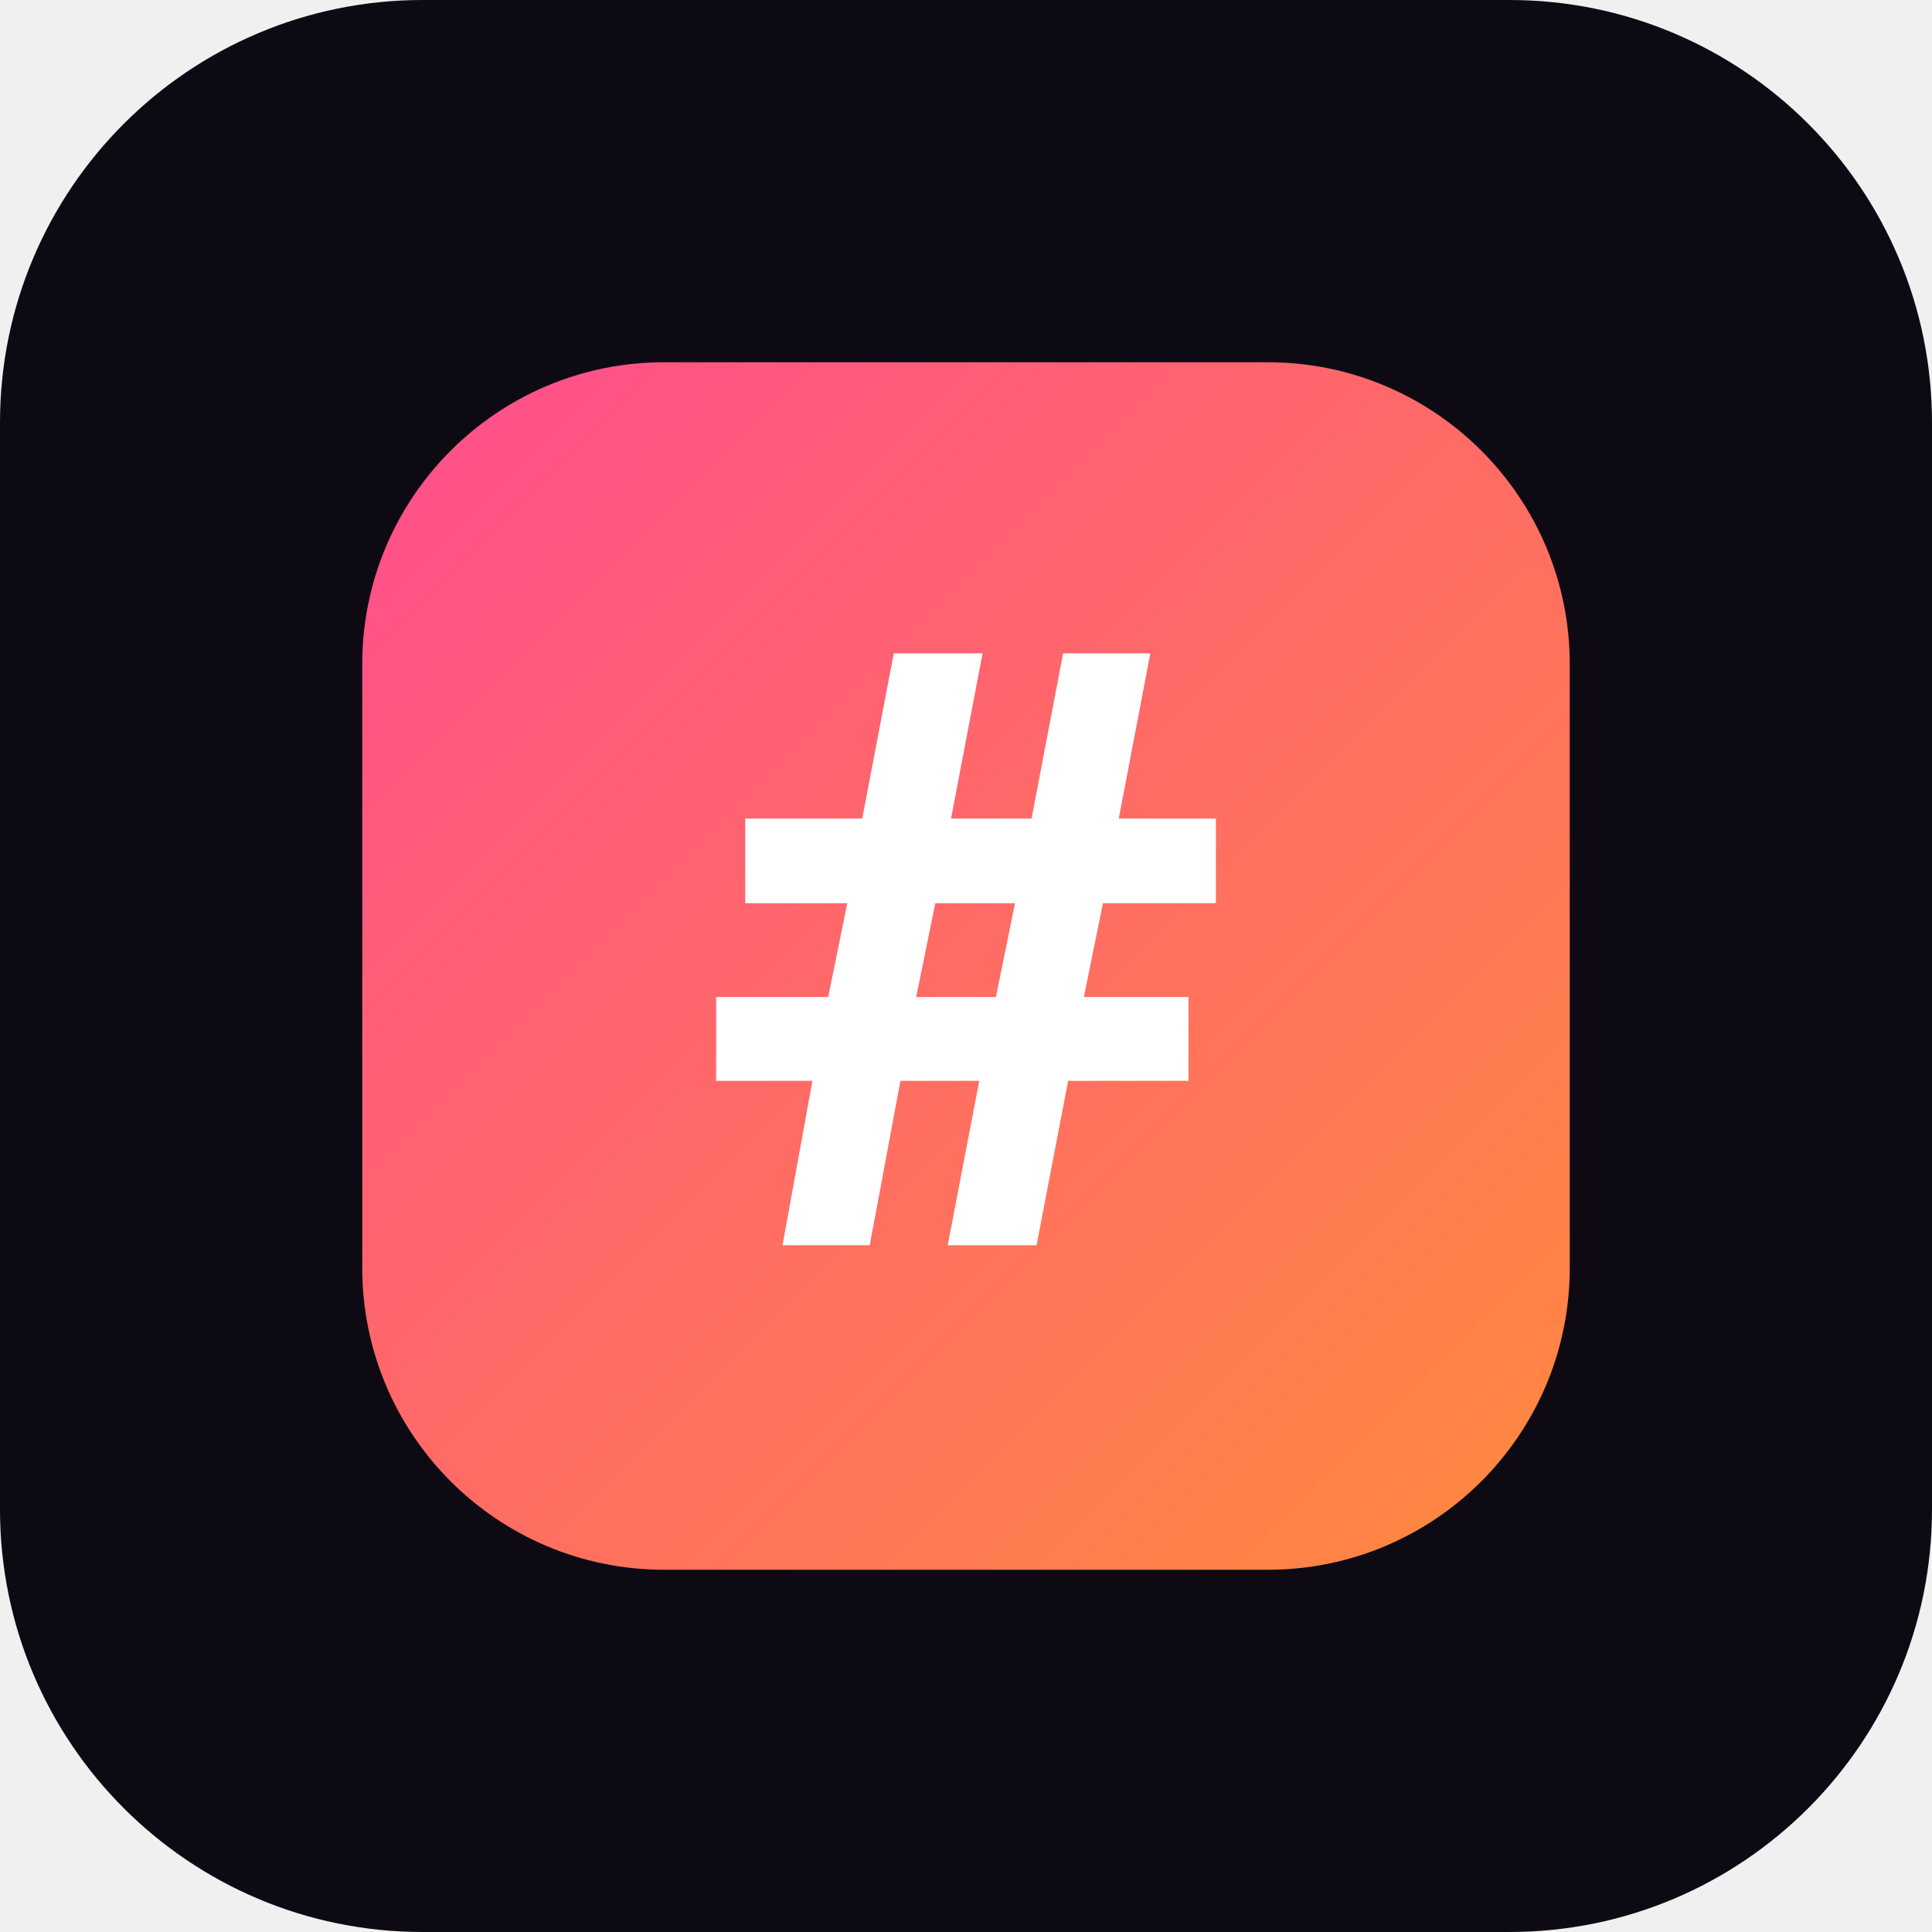
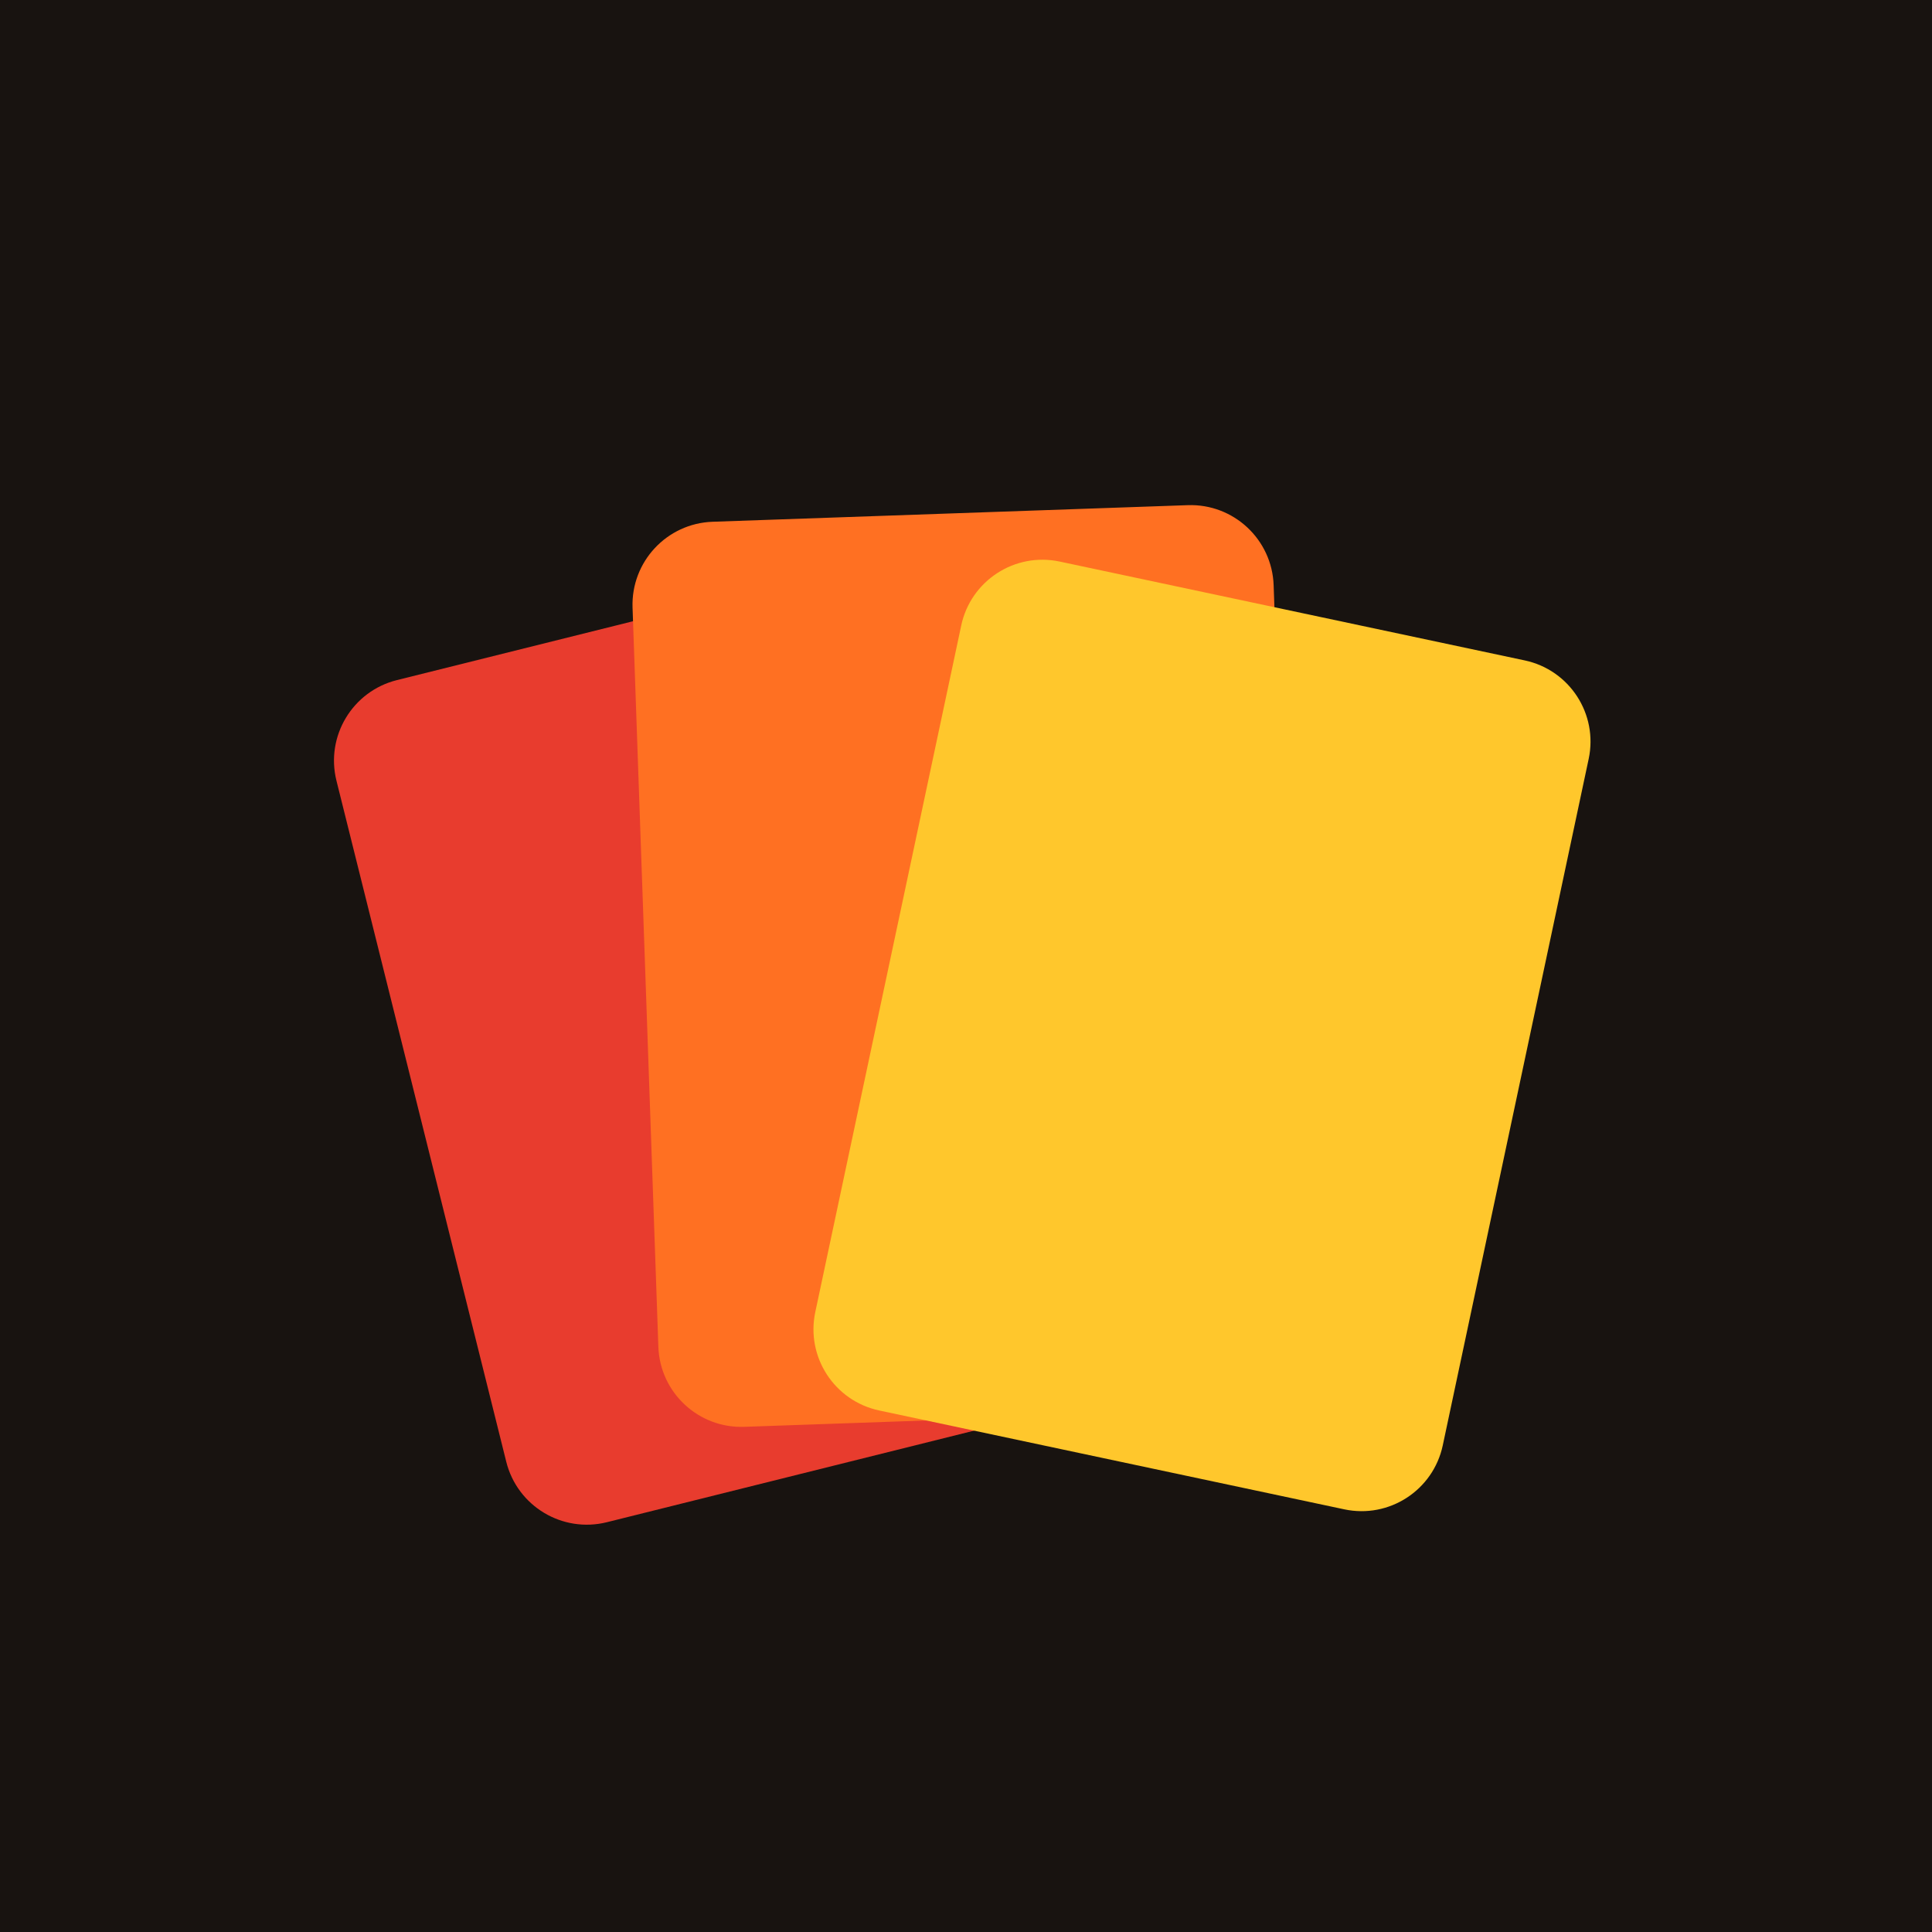
<svg xmlns="http://www.w3.org/2000/svg" viewBox="0 0 512 512">
-   <defs>
-     <linearGradient id="g" x1="0" y1="0" x2="1" y2="1">
-       <stop offset="0" stop-color="#FF4D8D" />
-       <stop offset="1" stop-color="#FF8A3D" />
-     </linearGradient>
-   </defs>
-   <rect width="512" height="512" rx="112" fill="#0E0A14" />
-   <rect x="96" y="96" width="320" height="320" rx="80" fill="url(#g)" />
-   <text x="256" y="330" font-family="system-ui,sans-serif" font-weight="800" font-size="220" text-anchor="middle" fill="#fff">#</text>
+   <rect width="512" height="512" fill="#181310" />
+   <g transform="translate(256 256)">
+     <rect x="-150" y="-110" width="170" height="230" rx="22" fill="#E83C2E" transform="rotate(-14)" />
+     <rect x="-85" y="-120" width="170" height="240" rx="22" fill="#FF7022" transform="rotate(-2)" />
+     <rect x="-20" y="-110" width="170" height="230" rx="22" fill="#FFC72C" transform="rotate(12)" />
+   </g>
</svg>
